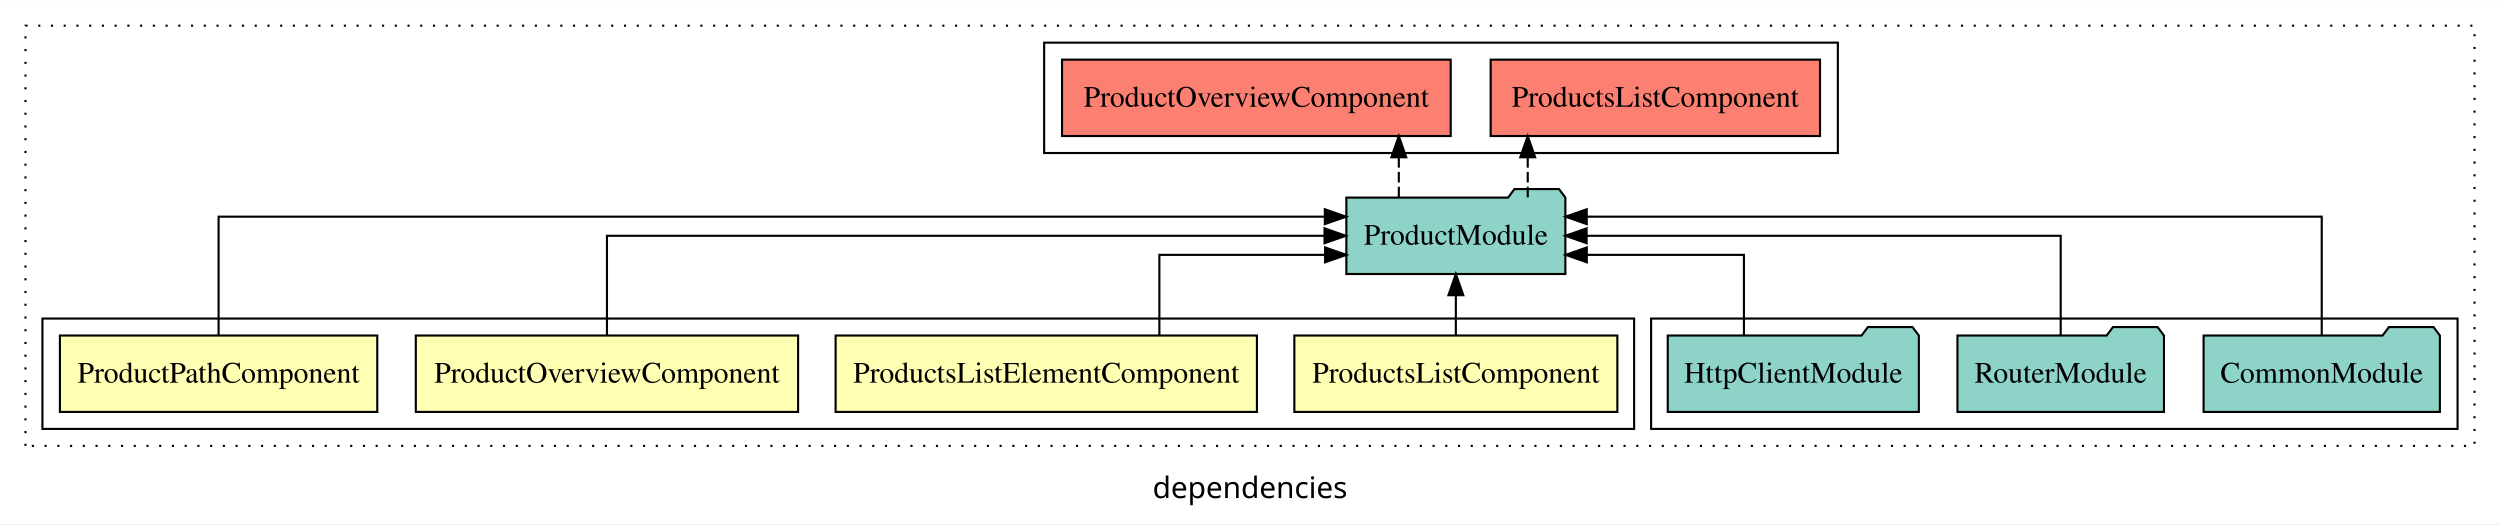
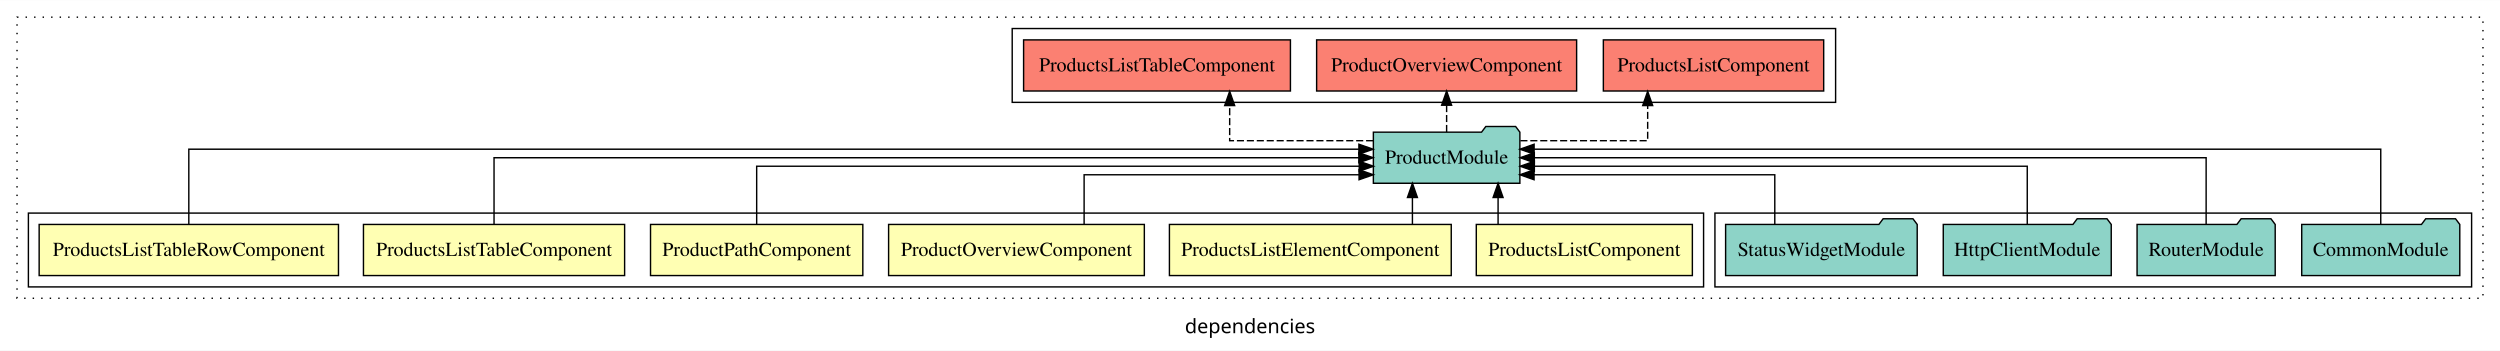
- <svg xmlns="http://www.w3.org/2000/svg" width="1178pt" height="247pt" viewBox="0.00 0.00 1178.00 246.80">
+ <svg xmlns="http://www.w3.org/2000/svg" width="1761pt" height="247pt" viewBox="0.00 0.00 1761.00 246.80">
  <g id="graph0" class="graph" transform="scale(1 1) rotate(0) translate(4 242.8)">
-     <polygon fill="white" stroke="transparent" points="-4,4 -4,-242.8 1174,-242.8 1174,4 -4,4" />
-     <text text-anchor="middle" x="585" y="-8.2" font-family="sans-serif" font-size="14.00">dependencies</text>
+     <polygon fill="white" stroke="transparent" points="-4,4 -4,-242.8 1757,-242.8 1757,4 -4,4" />
+     <text text-anchor="middle" x="876.5" y="-8.2" font-family="sans-serif" font-size="14.00">dependencies</text>
    <g id="clust1" class="cluster">
-       <polygon fill="none" stroke="black" stroke-dasharray="1,5" points="8,-32.8 8,-230.8 1162,-230.8 1162,-32.8 8,-32.8" />
+       <polygon fill="none" stroke="black" stroke-dasharray="1,5" points="8,-32.8 8,-230.8 1745,-230.8 1745,-32.8 8,-32.8" />
    </g>
-     <g id="clust8" class="cluster">
-       <polygon fill="none" stroke="black" points="488,-170.8 488,-222.8 862,-222.8 862,-170.8 488,-170.8" />
+     <g id="clust9" class="cluster">
+       <polygon fill="none" stroke="black" points="1204,-40.8 1204,-92.8 1737,-92.8 1737,-40.8 1204,-40.8" />
    </g>
-     <g id="clust7" class="cluster">
-       <polygon fill="none" stroke="black" points="774,-40.8 774,-92.8 1154,-92.8 1154,-40.8 774,-40.8" />
+     <g id="clust10" class="cluster">
+       <polygon fill="none" stroke="black" points="709,-170.8 709,-222.8 1289,-222.8 1289,-170.8 709,-170.8" />
    </g>
    <g id="clust2" class="cluster">
-       <polygon fill="none" stroke="black" points="16,-40.8 16,-92.8 766,-92.8 766,-40.8 16,-40.8" />
+       <polygon fill="none" stroke="black" points="16,-40.8 16,-92.8 1196,-92.8 1196,-40.8 16,-40.8" />
    </g>
    <g id="node1" class="node">
-       <polygon fill="#ffffb3" stroke="black" points="758.1,-84.8 605.9,-84.8 605.9,-48.8 758.1,-48.8 758.1,-84.8" />
-       <text text-anchor="middle" x="682" y="-62.6" font-family="Times,serif" font-size="14.00">ProductsListComponent</text>
+       <polygon fill="#ffffb3" stroke="black" points="1188.1,-84.8 1035.9,-84.8 1035.9,-48.8 1188.1,-48.8 1188.1,-84.8" />
+       <text text-anchor="middle" x="1112" y="-62.6" font-family="Times,serif" font-size="14.00">ProductsListComponent</text>
+     </g>
+     <g id="node7" class="node">
+       <polygon fill="#8dd3c7" stroke="black" points="1066.6,-149.8 1063.6,-153.8 1042.6,-153.8 1039.6,-149.8 963.4,-149.8 963.4,-113.8 1066.6,-113.8 1066.6,-149.8" />
+       <text text-anchor="middle" x="1015" y="-127.6" font-family="Times,serif" font-size="14.00">ProductModule</text>
+     </g>
+     <g id="edge1" class="edge">
+       <path fill="none" stroke="black" d="M1051.25,-84.91C1051.25,-84.91 1051.25,-103.79 1051.25,-103.79" />
+       <polygon fill="black" stroke="black" points="1047.75,-103.79 1051.25,-113.79 1054.75,-103.79 1047.75,-103.79" />
+     </g>
+     <g id="node2" class="node">
+       <polygon fill="#ffffb3" stroke="black" points="1018.26,-84.8 819.74,-84.8 819.74,-48.8 1018.26,-48.8 1018.26,-84.8" />
+       <text text-anchor="middle" x="919" y="-62.6" font-family="Times,serif" font-size="14.00">ProductsListElementComponent</text>
+     </g>
+     <g id="edge2" class="edge">
+       <path fill="none" stroke="black" d="M990.91,-84.91C990.91,-84.91 990.91,-103.79 990.91,-103.79" />
+       <polygon fill="black" stroke="black" points="987.41,-103.79 990.91,-113.79 994.41,-103.79 987.41,-103.79" />
+     </g>
+     <g id="node3" class="node">
+       <polygon fill="#ffffb3" stroke="black" points="802.07,-84.8 621.93,-84.8 621.93,-48.8 802.07,-48.8 802.07,-84.8" />
+       <text text-anchor="middle" x="712" y="-62.6" font-family="Times,serif" font-size="14.00">ProductOverviewComponent</text>
+     </g>
+     <g id="edge3" class="edge">
+       <path fill="none" stroke="black" d="M759.65,-85.04C759.65,-100.37 759.65,-119.8 759.65,-119.8 759.65,-119.8 953.33,-119.8 953.33,-119.8" />
+       <polygon fill="black" stroke="black" points="953.33,-123.3 963.33,-119.8 953.33,-116.3 953.33,-123.3" />
+     </g>
+     <g id="node4" class="node">
+       <polygon fill="#ffffb3" stroke="black" points="603.77,-84.8 454.23,-84.8 454.23,-48.8 603.77,-48.8 603.77,-84.8" />
+       <text text-anchor="middle" x="529" y="-62.6" font-family="Times,serif" font-size="14.00">ProductPathComponent</text>
+     </g>
+     <g id="edge4" class="edge">
+       <path fill="none" stroke="black" d="M529,-84.82C529,-102.17 529,-125.8 529,-125.8 529,-125.8 953.45,-125.8 953.45,-125.8" />
+       <polygon fill="black" stroke="black" points="953.45,-129.3 963.45,-125.8 953.45,-122.3 953.45,-129.3" />
    </g>
    <g id="node5" class="node">
-       <polygon fill="#8dd3c7" stroke="black" points="733.6,-149.8 730.6,-153.8 709.6,-153.8 706.6,-149.8 630.4,-149.8 630.4,-113.8 733.6,-113.8 733.6,-149.8" />
-       <text text-anchor="middle" x="682" y="-127.6" font-family="Times,serif" font-size="14.00">ProductModule</text>
+       <polygon fill="#ffffb3" stroke="black" points="435.98,-84.8 252.02,-84.8 252.02,-48.8 435.98,-48.8 435.98,-84.8" />
+       <text text-anchor="middle" x="344" y="-62.6" font-family="Times,serif" font-size="14.00">ProductsListTableComponent</text>
    </g>
-     <g id="edge1" class="edge">
-       <path fill="none" stroke="black" d="M682,-84.91C682,-84.91 682,-103.79 682,-103.79" />
-       <polygon fill="black" stroke="black" points="678.5,-103.79 682,-113.79 685.5,-103.79 678.5,-103.79" />
+     <g id="edge5" class="edge">
+       <path fill="none" stroke="black" d="M344,-84.91C344,-104.14 344,-131.8 344,-131.8 344,-131.8 953.18,-131.8 953.18,-131.8" />
+       <polygon fill="black" stroke="black" points="953.18,-135.3 963.18,-131.8 953.18,-128.3 953.18,-135.3" />
    </g>
-     <g id="node2" class="node">
-       <polygon fill="#ffffb3" stroke="black" points="588.26,-84.8 389.74,-84.8 389.74,-48.8 588.26,-48.8 588.26,-84.8" />
-       <text text-anchor="middle" x="489" y="-62.6" font-family="Times,serif" font-size="14.00">ProductsListElementComponent</text>
+     <g id="node6" class="node">
+       <polygon fill="#ffffb3" stroke="black" points="234.42,-84.8 23.58,-84.8 23.58,-48.8 234.42,-48.8 234.42,-84.8" />
+       <text text-anchor="middle" x="129" y="-62.6" font-family="Times,serif" font-size="14.00">ProductsListTableRowComponent</text>
    </g>
-     <g id="edge2" class="edge">
-       <path fill="none" stroke="black" d="M542.3,-84.83C542.3,-101.2 542.3,-122.8 542.3,-122.8 542.3,-122.8 620.38,-122.8 620.38,-122.8" />
-       <polygon fill="black" stroke="black" points="620.38,-126.3 630.38,-122.8 620.38,-119.3 620.38,-126.3" />
+     <g id="edge6" class="edge">
+       <path fill="none" stroke="black" d="M129,-85.08C129,-106.12 129,-137.8 129,-137.8 129,-137.8 953.21,-137.8 953.21,-137.8" />
+       <polygon fill="black" stroke="black" points="953.21,-141.3 963.21,-137.8 953.21,-134.3 953.21,-141.3" />
    </g>
-     <g id="node3" class="node">
-       <polygon fill="#ffffb3" stroke="black" points="372.07,-84.8 191.93,-84.8 191.93,-48.8 372.07,-48.8 372.07,-84.8" />
-       <text text-anchor="middle" x="282" y="-62.6" font-family="Times,serif" font-size="14.00">ProductOverviewComponent</text>
+     <g id="node12" class="node">
+       <polygon fill="#fb8072" stroke="black" points="1280.6,-214.8 1125.4,-214.8 1125.4,-178.8 1280.6,-178.8 1280.6,-214.8" />
+       <text text-anchor="middle" x="1203" y="-192.6" font-family="Times,serif" font-size="14.00">ProductsListComponent </text>
    </g>
-     <g id="edge3" class="edge">
-       <path fill="none" stroke="black" d="M282,-84.91C282,-104.14 282,-131.8 282,-131.8 282,-131.8 620.12,-131.8 620.12,-131.8" />
-       <polygon fill="black" stroke="black" points="620.12,-135.3 630.12,-131.8 620.12,-128.3 620.12,-135.3" />
+     <g id="edge11" class="edge">
+       <path fill="none" stroke="black" stroke-dasharray="5,2" d="M1066.93,-143.8C1107.35,-143.8 1156.62,-143.8 1156.62,-143.8 1156.62,-143.8 1156.62,-168.56 1156.62,-168.56" />
+       <polygon fill="black" stroke="black" points="1153.13,-168.56 1156.62,-178.56 1160.13,-168.56 1153.13,-168.56" />
    </g>
-     <g id="node4" class="node">
-       <polygon fill="#ffffb3" stroke="black" points="173.77,-84.8 24.23,-84.8 24.23,-48.8 173.77,-48.8 173.77,-84.8" />
-       <text text-anchor="middle" x="99" y="-62.6" font-family="Times,serif" font-size="14.00">ProductPathComponent</text>
+     <g id="node13" class="node">
+       <polygon fill="#fb8072" stroke="black" points="1106.57,-214.8 923.43,-214.8 923.43,-178.8 1106.57,-178.8 1106.57,-214.8" />
+       <text text-anchor="middle" x="1015" y="-192.6" font-family="Times,serif" font-size="14.00">ProductOverviewComponent </text>
    </g>
-     <g id="edge4" class="edge">
-       <path fill="none" stroke="black" d="M99,-85.09C99,-107.01 99,-140.8 99,-140.8 99,-140.8 620.26,-140.8 620.26,-140.8" />
-       <polygon fill="black" stroke="black" points="620.26,-144.3 630.26,-140.8 620.26,-137.3 620.26,-144.3" />
+     <g id="edge12" class="edge">
+       <path fill="none" stroke="black" stroke-dasharray="5,2" d="M1015,-149.91C1015,-149.91 1015,-168.79 1015,-168.79" />
+       <polygon fill="black" stroke="black" points="1011.5,-168.79 1015,-178.79 1018.5,-168.79 1011.5,-168.79" />
+     </g>
+     <g id="node14" class="node">
+       <polygon fill="#fb8072" stroke="black" points="904.98,-214.8 717.02,-214.8 717.02,-178.8 904.98,-178.8 904.98,-214.8" />
+       <text text-anchor="middle" x="811" y="-192.6" font-family="Times,serif" font-size="14.00">ProductsListTableComponent </text>
+     </g>
+     <g id="edge13" class="edge">
+       <path fill="none" stroke="black" stroke-dasharray="5,2" d="M963.26,-143.8C918.93,-143.8 862.18,-143.8 862.18,-143.8 862.18,-143.8 862.18,-168.56 862.18,-168.56" />
+       <polygon fill="black" stroke="black" points="858.68,-168.56 862.18,-178.56 865.68,-168.56 858.68,-168.56" />
+     </g>
+     <g id="node8" class="node">
+       <polygon fill="#8dd3c7" stroke="black" points="1728.67,-84.8 1725.67,-88.8 1704.67,-88.8 1701.67,-84.8 1617.33,-84.8 1617.33,-48.8 1728.67,-48.8 1728.67,-84.8" />
+       <text text-anchor="middle" x="1673" y="-62.6" font-family="Times,serif" font-size="14.00">CommonModule</text>
+     </g>
+     <g id="edge7" class="edge">
+       <path fill="none" stroke="black" d="M1673,-85.08C1673,-106.12 1673,-137.8 1673,-137.8 1673,-137.8 1076.63,-137.8 1076.63,-137.8" />
+       <polygon fill="black" stroke="black" points="1076.63,-134.3 1066.63,-137.8 1076.63,-141.3 1076.63,-134.3" />
    </g>
    <g id="node9" class="node">
-       <polygon fill="#fb8072" stroke="black" points="853.6,-214.8 698.4,-214.8 698.4,-178.8 853.6,-178.8 853.6,-214.8" />
-       <text text-anchor="middle" x="776" y="-192.6" font-family="Times,serif" font-size="14.00">ProductsListComponent </text>
+       <polygon fill="#8dd3c7" stroke="black" points="1598.65,-84.8 1595.65,-88.8 1574.65,-88.8 1571.65,-84.8 1501.35,-84.8 1501.35,-48.8 1598.65,-48.8 1598.65,-84.8" />
+       <text text-anchor="middle" x="1550" y="-62.6" font-family="Times,serif" font-size="14.00">RouterModule</text>
    </g>
    <g id="edge8" class="edge">
-       <path fill="none" stroke="black" stroke-dasharray="5,2" d="M715.87,-149.91C715.87,-149.91 715.87,-168.79 715.87,-168.79" />
-       <polygon fill="black" stroke="black" points="712.37,-168.79 715.87,-178.79 719.37,-168.79 712.37,-168.79" />
+       <path fill="none" stroke="black" d="M1550,-84.91C1550,-104.14 1550,-131.8 1550,-131.8 1550,-131.8 1076.78,-131.8 1076.78,-131.8" />
+       <polygon fill="black" stroke="black" points="1076.78,-128.3 1066.78,-131.8 1076.78,-135.3 1076.78,-128.3" />
    </g>
    <g id="node10" class="node">
-       <polygon fill="#fb8072" stroke="black" points="679.57,-214.8 496.43,-214.8 496.43,-178.8 679.57,-178.8 679.57,-214.8" />
-       <text text-anchor="middle" x="588" y="-192.6" font-family="Times,serif" font-size="14.00">ProductOverviewComponent </text>
+       <polygon fill="#8dd3c7" stroke="black" points="1483.16,-84.8 1480.16,-88.8 1459.16,-88.8 1456.16,-84.8 1364.84,-84.8 1364.84,-48.8 1483.16,-48.8 1483.16,-84.8" />
+       <text text-anchor="middle" x="1424" y="-62.6" font-family="Times,serif" font-size="14.00">HttpClientModule</text>
    </g>
    <g id="edge9" class="edge">
-       <path fill="none" stroke="black" stroke-dasharray="5,2" d="M655.12,-149.91C655.12,-149.91 655.12,-168.79 655.12,-168.79" />
-       <polygon fill="black" stroke="black" points="651.62,-168.79 655.12,-178.79 658.62,-168.79 651.62,-168.79" />
+       <path fill="none" stroke="black" d="M1424,-84.82C1424,-102.17 1424,-125.8 1424,-125.8 1424,-125.8 1076.8,-125.8 1076.8,-125.8" />
+       <polygon fill="black" stroke="black" points="1076.8,-122.3 1066.8,-125.8 1076.8,-129.3 1076.8,-122.3" />
    </g>
-     <g id="node6" class="node">
-       <polygon fill="#8dd3c7" stroke="black" points="1145.67,-84.8 1142.67,-88.8 1121.67,-88.8 1118.67,-84.8 1034.33,-84.8 1034.33,-48.8 1145.67,-48.8 1145.67,-84.8" />
-       <text text-anchor="middle" x="1090" y="-62.6" font-family="Times,serif" font-size="14.00">CommonModule</text>
+     <g id="node11" class="node">
+       <polygon fill="#8dd3c7" stroke="black" points="1346.48,-84.8 1343.48,-88.8 1322.48,-88.8 1319.48,-84.8 1211.52,-84.8 1211.52,-48.8 1346.48,-48.8 1346.48,-84.8" />
+       <text text-anchor="middle" x="1279" y="-62.6" font-family="Times,serif" font-size="14.00">StatusWidgetModule</text>
    </g>
-     <g id="edge5" class="edge">
-       <path fill="none" stroke="black" d="M1090,-85.09C1090,-107.01 1090,-140.8 1090,-140.8 1090,-140.8 743.67,-140.8 743.67,-140.8" />
-       <polygon fill="black" stroke="black" points="743.67,-137.3 733.67,-140.8 743.67,-144.3 743.67,-137.3" />
-     </g>
-     <g id="node7" class="node">
-       <polygon fill="#8dd3c7" stroke="black" points="1015.65,-84.8 1012.65,-88.8 991.65,-88.8 988.65,-84.8 918.35,-84.8 918.35,-48.8 1015.65,-48.8 1015.65,-84.8" />
-       <text text-anchor="middle" x="967" y="-62.6" font-family="Times,serif" font-size="14.00">RouterModule</text>
-     </g>
-     <g id="edge6" class="edge">
-       <path fill="none" stroke="black" d="M967,-84.91C967,-104.14 967,-131.8 967,-131.8 967,-131.8 743.61,-131.8 743.61,-131.8" />
-       <polygon fill="black" stroke="black" points="743.61,-128.3 733.61,-131.8 743.61,-135.3 743.61,-128.3" />
-     </g>
-     <g id="node8" class="node">
-       <polygon fill="#8dd3c7" stroke="black" points="900.16,-84.8 897.16,-88.8 876.16,-88.8 873.16,-84.8 781.84,-84.8 781.84,-48.8 900.16,-48.8 900.16,-84.8" />
-       <text text-anchor="middle" x="841" y="-62.6" font-family="Times,serif" font-size="14.00">HttpClientModule</text>
-     </g>
-     <g id="edge7" class="edge">
-       <path fill="none" stroke="black" d="M817.74,-84.83C817.74,-101.2 817.74,-122.8 817.74,-122.8 817.74,-122.8 743.7,-122.8 743.7,-122.8" />
-       <polygon fill="black" stroke="black" points="743.7,-119.3 733.7,-122.8 743.7,-126.3 743.7,-119.3" />
+     <g id="edge10" class="edge">
+       <path fill="none" stroke="black" d="M1246.16,-85.04C1246.16,-100.37 1246.16,-119.8 1246.16,-119.8 1246.16,-119.8 1076.59,-119.8 1076.59,-119.8" />
+       <polygon fill="black" stroke="black" points="1076.59,-116.3 1066.59,-119.8 1076.59,-123.3 1076.59,-116.3" />
    </g>
  </g>
</svg>
